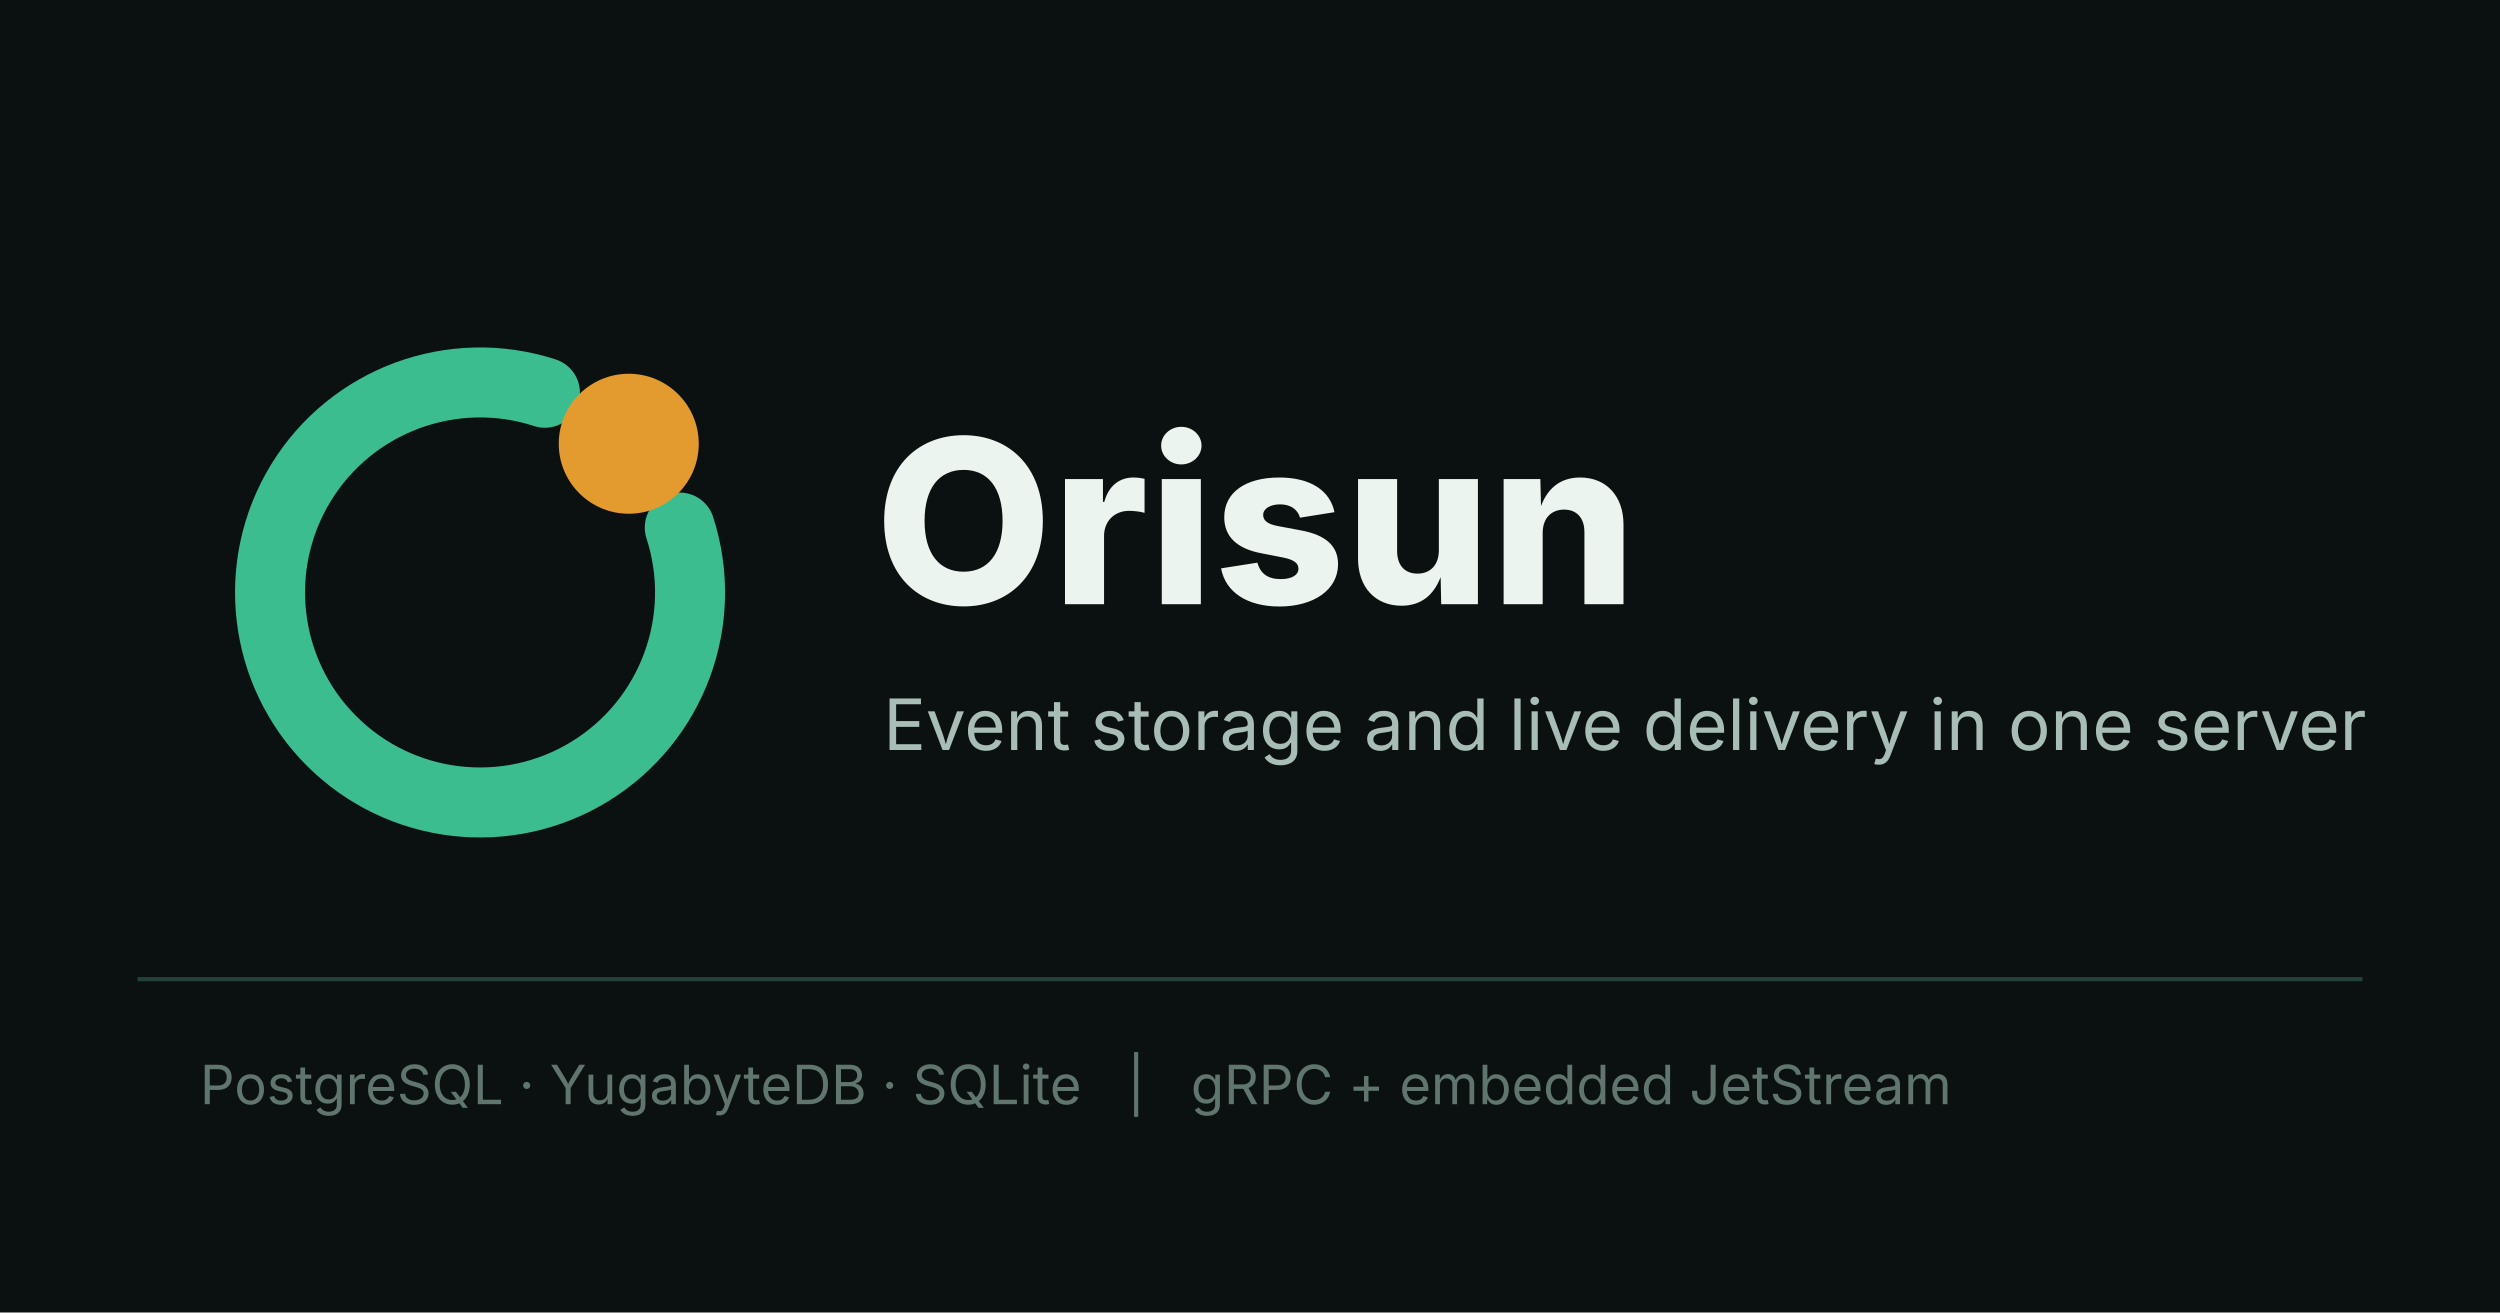
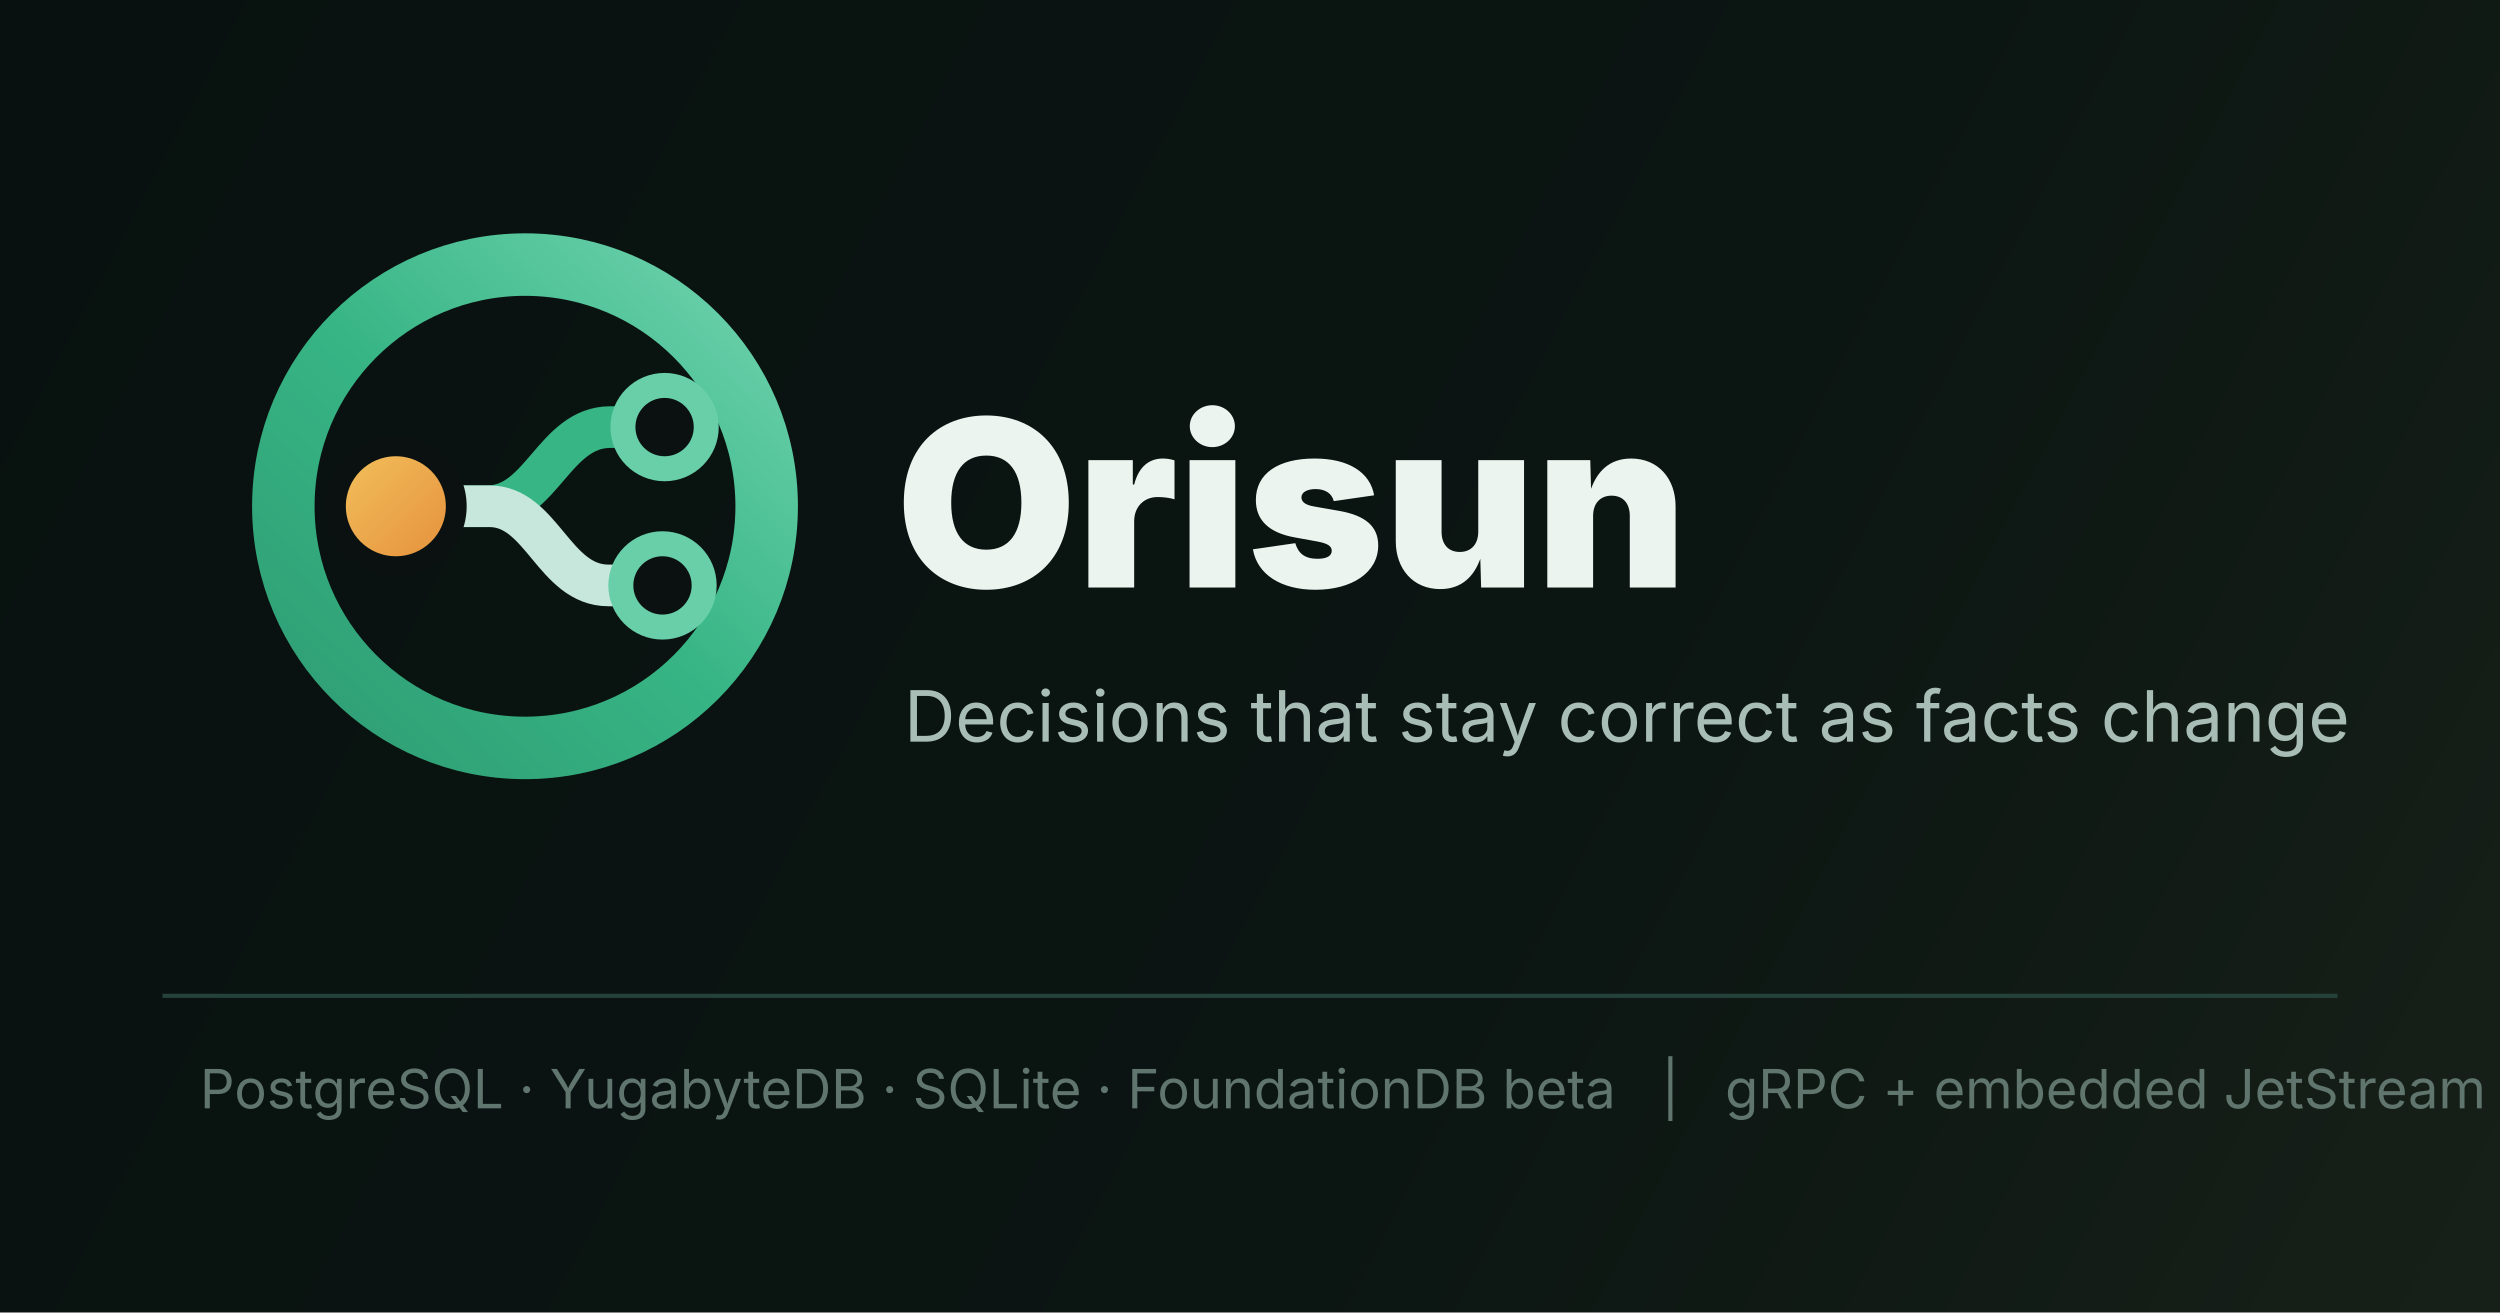
<svg xmlns="http://www.w3.org/2000/svg" width="1200" height="630" viewBox="0 0 1200 630" fill="none">
-   <rect width="1200" height="630" fill="#0B1110" />
-   <path d="M66 470H1134" stroke="#24413A" stroke-width="2" />
-   <g transform="translate(96 150) scale(4.2)">
-     <path d="M54.83 24.58 A24 24 0 1 1 39.42 9.17" stroke="#3BBD8F" stroke-width="8" stroke-linecap="round" />
-     <circle cx="49" cy="15" r="8" fill="#E39A2E" />
-   </g>
-   <text x="420" y="290" fill="#ECF4F0" font-family="Inter, Helvetica, Arial, sans-serif" font-size="110" font-weight="800">Orisun</text>
-   <text x="424" y="360" fill="#A8BDB5" font-family="Inter, Helvetica, Arial, sans-serif" font-size="34">Event storage and live delivery in one server</text>
-   <text x="96" y="530" fill="#5F756D" font-family="Inter, Helvetica, Arial, sans-serif" font-size="26">PostgreSQL · YugabyteDB · SQLite   |   gRPC + embedded JetStream</text>
+   <defs>
+     <linearGradient id="bg" x1="0" y1="0" x2="1200" y2="630" gradientUnits="userSpaceOnUse">
+       <stop stop-color="#08110F" />
+       <stop offset="0.62" stop-color="#0B1512" />
+       <stop offset="1" stop-color="#172018" />
+     </linearGradient>
+     <linearGradient id="ring" x1="138" y1="385" x2="360" y2="150" gradientUnits="userSpaceOnUse">
+       <stop stop-color="#2E9A71" />
+       <stop offset="0.56" stop-color="#37B585" />
+       <stop offset="1" stop-color="#68CFA9" />
+     </linearGradient>
+     <linearGradient id="source" x1="160" y1="215" x2="220" y2="275" gradientUnits="userSpaceOnUse">
+       <stop stop-color="#F3C35E" />
+       <stop offset="1" stop-color="#E48B39" />
+     </linearGradient>
+   </defs>
+   <rect width="1200" height="630" fill="url(#bg)" />
+   <path d="M78 478H1122" stroke="#24413A" stroke-width="2" />
+   <circle cx="252" cy="243" r="116" stroke="url(#ring)" stroke-width="30" />
+   <path d="M190 243H234C260 243 266 205 293 205H319" stroke="#37B585" stroke-width="20" stroke-linecap="round" stroke-linejoin="round" />
+   <path d="M190 243H235C260 243 266 281 292 281H318" stroke="#C7E6DC" stroke-width="20" stroke-linecap="round" stroke-linejoin="round" />
+   <circle cx="190" cy="243" r="29" fill="url(#source)" stroke="#0B1110" stroke-width="10" />
+   <circle cx="319" cy="205" r="20" fill="#0B1110" stroke="#68CFA9" stroke-width="12" />
+   <circle cx="318" cy="281" r="20" fill="#0B1110" stroke="#68CFA9" stroke-width="12" />
+   <text x="430" y="282" fill="#ECF4F0" font-family="Inter, Helvetica, Arial, sans-serif" font-size="112" font-weight="850">Orisun</text>
+   <text x="434" y="356" fill="#A8BDB5" font-family="Inter, Helvetica, Arial, sans-serif" font-size="34">Decisions that stay correct as facts change</text>
+   <text x="96" y="532" fill="#5F756D" font-family="Inter, Helvetica, Arial, sans-serif" font-size="26">PostgreSQL · YugabyteDB · SQLite · FoundationDB beta   |   gRPC + embedded JetStream</text>
</svg>
